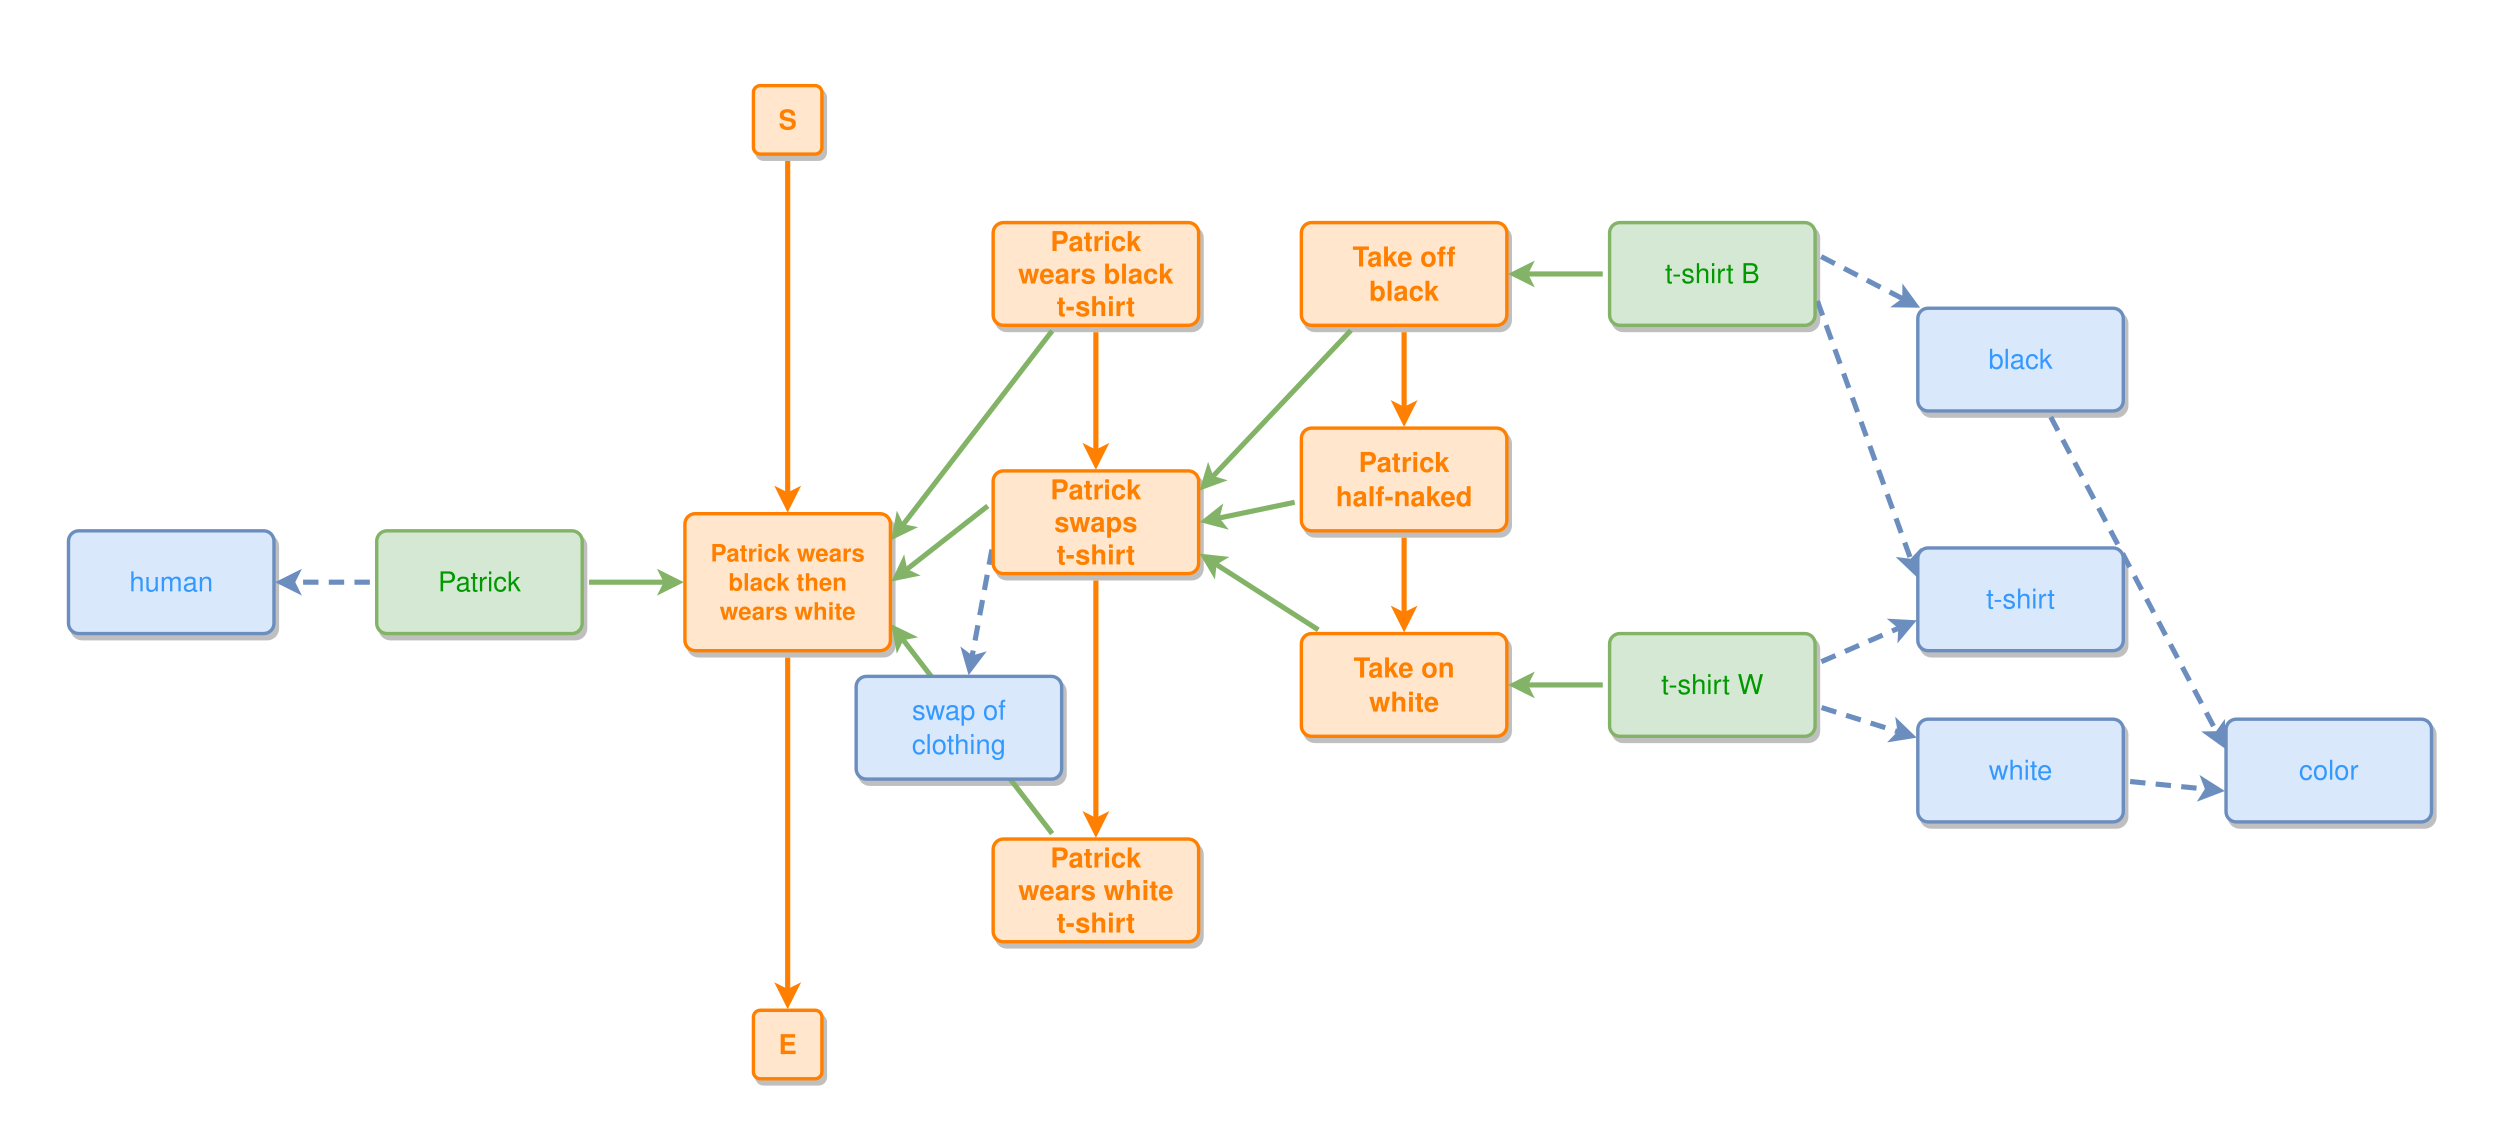
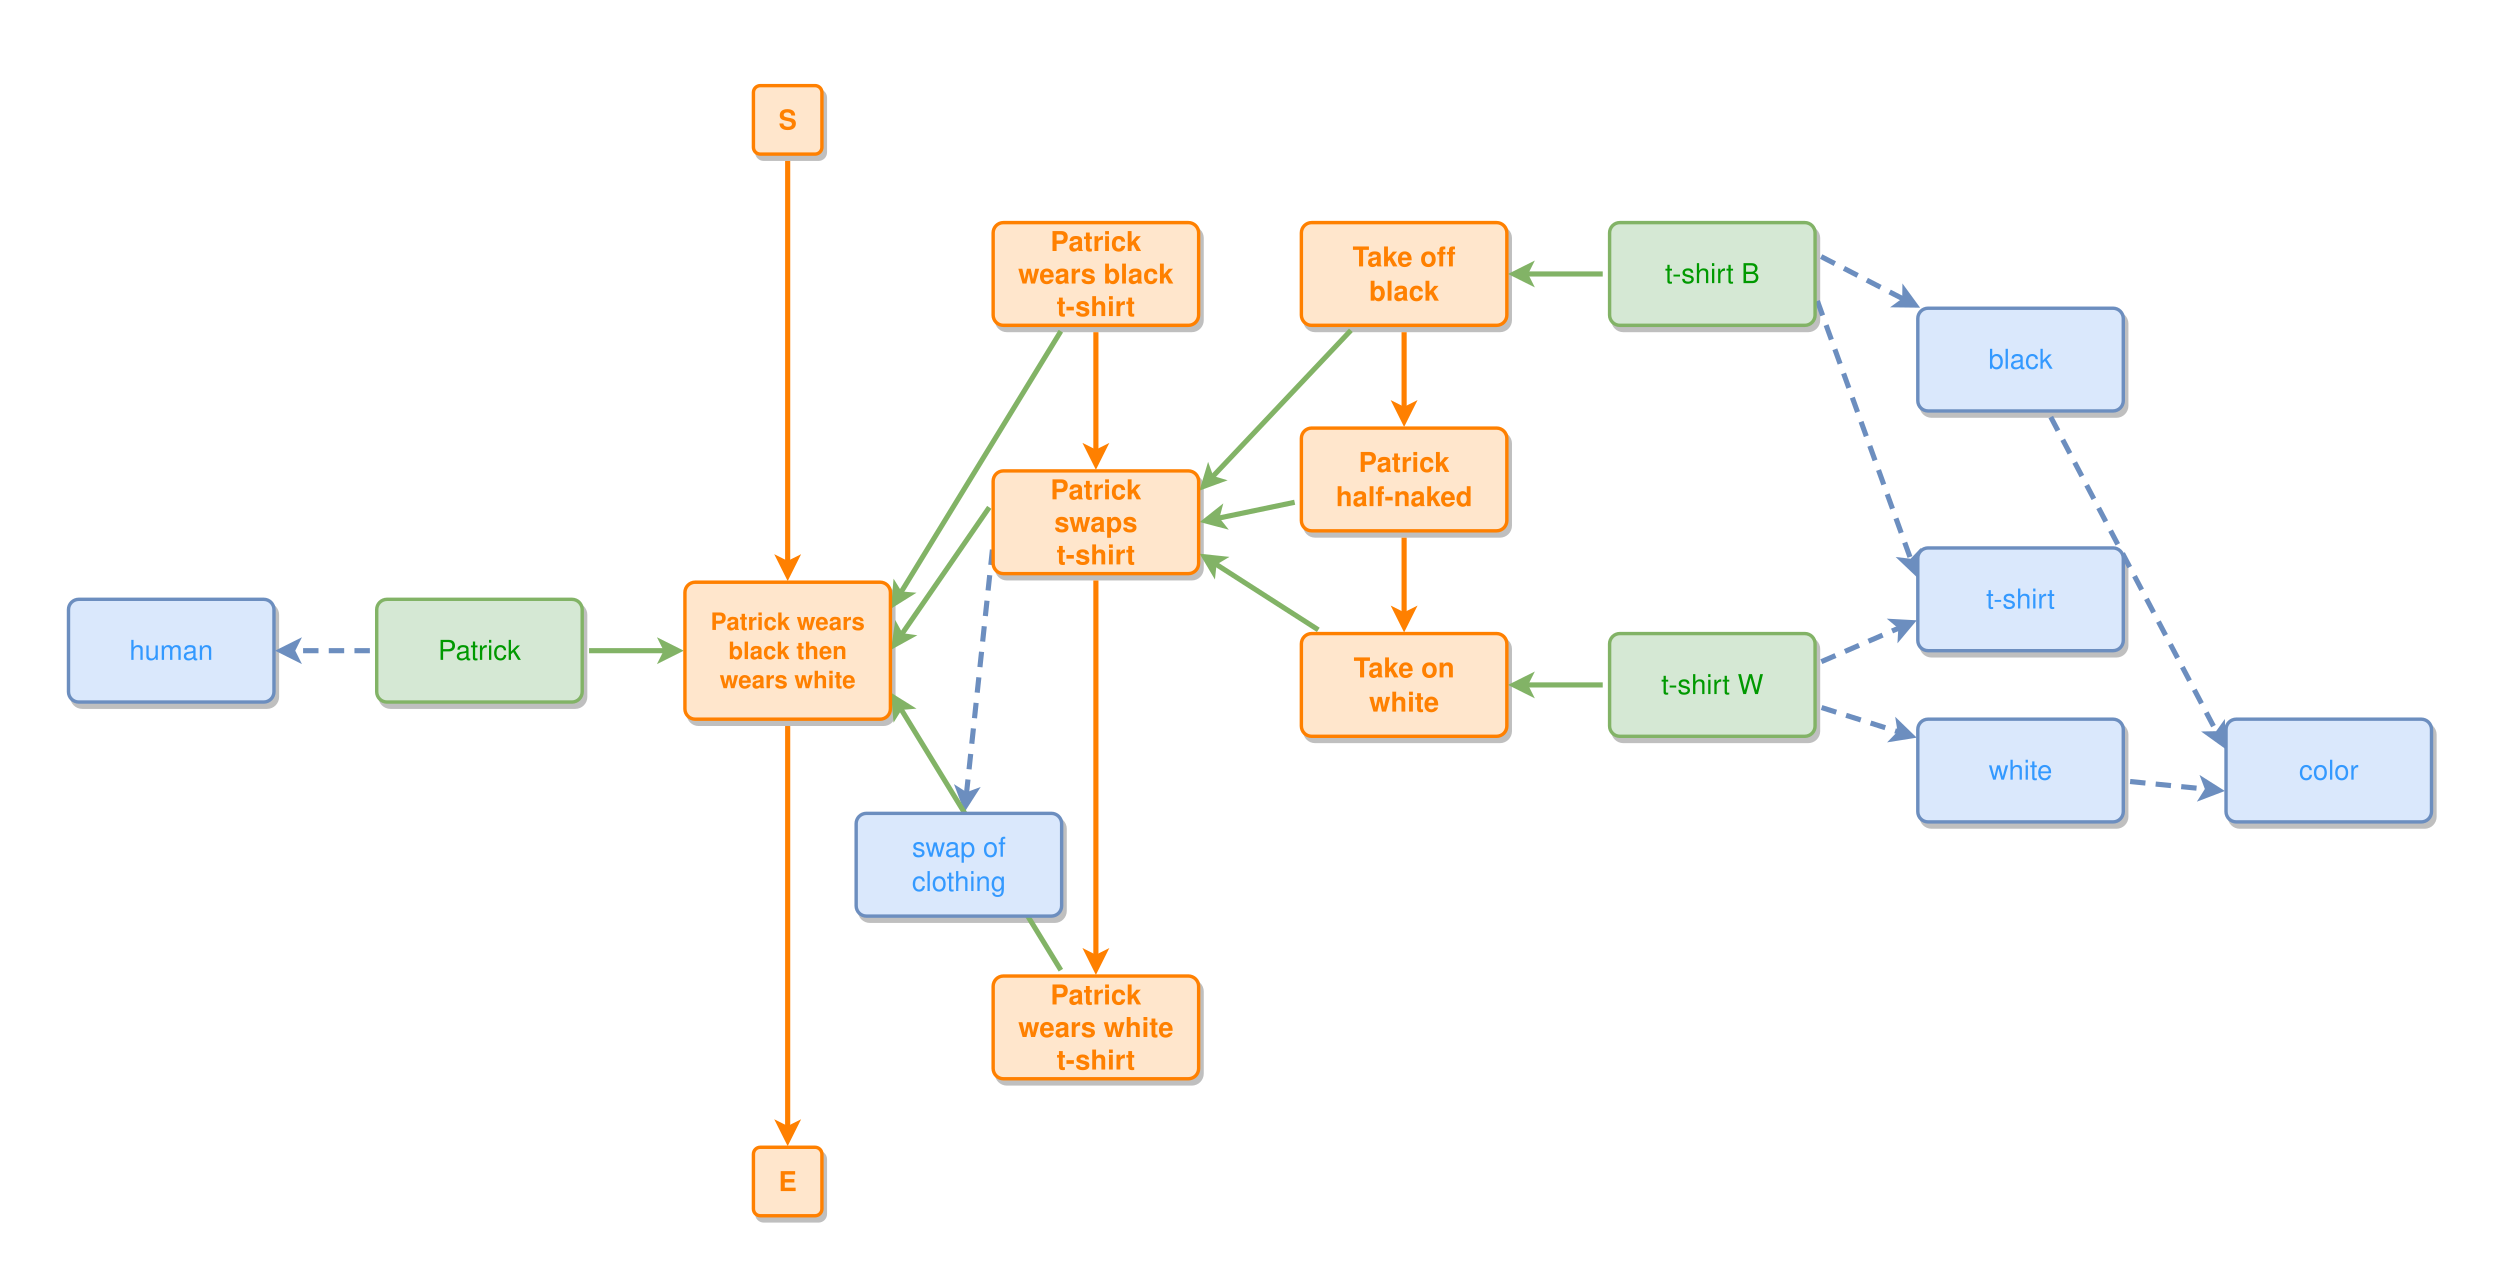
- <svg xmlns="http://www.w3.org/2000/svg" width="1460" height="670" viewBox="0 0 1460 670">
+ <svg xmlns="http://www.w3.org/2000/svg" width="1460" height="750" viewBox="0 0 1460 750">
  <defs>
  </defs>
  <g id="container-shells">
  </g>
  <g id="node-shadows">
-     <rect x="400" y="300" width="120" height="80" rx="6" ry="6" fill="#000000" stroke="#000000" stroke-width="2" opacity="0.25" transform="translate(2,3)" />
-     <rect x="40" y="310" width="120" height="60" rx="6" ry="6" fill="#000000" stroke="#000000" stroke-width="2" opacity="0.25" transform="translate(2,3)" />
+     <rect x="400" y="340" width="120" height="80" rx="6" ry="6" fill="#000000" stroke="#000000" stroke-width="2" opacity="0.25" transform="translate(2,3)" />
+     <rect x="40" y="350" width="120" height="60" rx="6" ry="6" fill="#000000" stroke="#000000" stroke-width="2" opacity="0.25" transform="translate(2,3)" />
    <rect x="940" y="130" width="120" height="60" rx="6" ry="6" fill="#000000" stroke="#000000" stroke-width="2" opacity="0.25" transform="translate(2,3)" />
    <rect x="940" y="370" width="120" height="60" rx="6" ry="6" fill="#000000" stroke="#000000" stroke-width="2" opacity="0.25" transform="translate(2,3)" />
    <rect x="1120" y="320" width="120" height="60" rx="6" ry="6" fill="#000000" stroke="#000000" stroke-width="2" opacity="0.25" transform="translate(2,3)" />
    <rect x="1120" y="180" width="120" height="60" rx="6" ry="6" fill="#000000" stroke="#000000" stroke-width="2" opacity="0.25" transform="translate(2,3)" />
    <rect x="1120" y="420" width="120" height="60" rx="6" ry="6" fill="#000000" stroke="#000000" stroke-width="2" opacity="0.25" transform="translate(2,3)" />
    <rect x="1300" y="420" width="120" height="60" rx="6" ry="6" fill="#000000" stroke="#000000" stroke-width="2" opacity="0.25" transform="translate(2,3)" />
    <rect x="440" y="50" width="40" height="40" rx="4" ry="4" fill="#000000" stroke="#000000" stroke-width="2" opacity="0.25" transform="translate(2,3)" />
-     <rect x="440" y="590" width="40" height="40" rx="4" ry="4" fill="#000000" stroke="#000000" stroke-width="2" opacity="0.25" transform="translate(2,3)" />
+     <rect x="440" y="670" width="40" height="40" rx="4" ry="4" fill="#000000" stroke="#000000" stroke-width="2" opacity="0.25" transform="translate(2,3)" />
    <rect x="580" y="130" width="120" height="60" rx="6" ry="6" fill="#000000" stroke="#000000" stroke-width="2" opacity="0.25" transform="translate(2,3)" />
    <rect x="580" y="275" width="120" height="60" rx="6" ry="6" fill="#000000" stroke="#000000" stroke-width="2" opacity="0.25" transform="translate(2,3)" />
-     <rect x="580" y="490" width="120" height="60" rx="6" ry="6" fill="#000000" stroke="#000000" stroke-width="2" opacity="0.25" transform="translate(2,3)" />
+     <rect x="580" y="570" width="120" height="60" rx="6" ry="6" fill="#000000" stroke="#000000" stroke-width="2" opacity="0.25" transform="translate(2,3)" />
    <rect x="760" y="130" width="120" height="60" rx="6" ry="6" fill="#000000" stroke="#000000" stroke-width="2" opacity="0.25" transform="translate(2,3)" />
    <rect x="760" y="250" width="120" height="60" rx="6" ry="6" fill="#000000" stroke="#000000" stroke-width="2" opacity="0.25" transform="translate(2,3)" />
    <rect x="760" y="370" width="120" height="60" rx="6" ry="6" fill="#000000" stroke="#000000" stroke-width="2" opacity="0.25" transform="translate(2,3)" />
-     <rect x="500" y="395" width="120" height="60" rx="6" ry="6" fill="#000000" stroke="#000000" stroke-width="2" opacity="0.25" transform="translate(2,3)" />
-     <rect x="220" y="310" width="120" height="60" rx="6" ry="6" fill="#000000" stroke="#000000" stroke-width="2" opacity="0.25" transform="translate(2,3)" />
+     <rect x="500" y="475" width="120" height="60" rx="6" ry="6" fill="#000000" stroke="#000000" stroke-width="2" opacity="0.25" transform="translate(2,3)" />
+     <rect x="220" y="350" width="120" height="60" rx="6" ry="6" fill="#000000" stroke="#000000" stroke-width="2" opacity="0.25" transform="translate(2,3)" />
  </g>
  <g id="edges">
-     <line x1="460.00" y1="384.00" x2="460.00" y2="579.25" stroke="#ff8000" stroke-width="3" />
-     <path d="M 460.00 586.00 L 455.50 577.00 L 460.00 579.25 L 464.50 577.00 Z" fill="#ff8000" stroke="#ff8000" stroke-width="3" stroke-miterlimit="10" />
+     <line x1="460.00" y1="424.00" x2="460.00" y2="659.25" stroke="#ff8000" stroke-width="3" />
+     <path d="M 460.00 666.00 L 455.50 657.00 L 460.00 659.25 L 464.50 657.00 Z" fill="#ff8000" stroke="#ff8000" stroke-width="3" stroke-miterlimit="10" />
    <line x1="1061.36" y1="175.76" x2="1116.35" y2="327.89" stroke="#6c8ebf" stroke-width="3" stroke-dasharray="9 6" />
    <path d="M 1118.64 334.24 L 1111.35 327.30 L 1116.35 327.89 L 1119.81 324.24 Z" fill="#6c8ebf" stroke="#6c8ebf" stroke-width="3" stroke-miterlimit="10" />
    <line x1="1063.55" y1="149.84" x2="1112.38" y2="175.07" stroke="#6c8ebf" stroke-width="3" stroke-dasharray="9 6" />
    <path d="M 1118.38 178.16 L 1108.32 178.03 L 1112.38 175.07 L 1112.45 170.03 Z" fill="#6c8ebf" stroke="#6c8ebf" stroke-width="3" stroke-miterlimit="10" />
    <line x1="936.00" y1="160.00" x2="890.75" y2="160.00" stroke="#82b366" stroke-width="3" />
    <path d="M 884.00 160.00 L 893.00 155.50 L 890.75 160.00 L 893.00 164.50 Z" fill="#82b366" stroke="#82b366" stroke-width="3" stroke-miterlimit="10" />
    <line x1="1063.67" y1="386.41" x2="1110.14" y2="366.27" stroke="#6c8ebf" stroke-width="3" stroke-dasharray="9 6" />
    <path d="M 1116.33 363.59 L 1109.86 371.30 L 1110.14 366.27 L 1106.28 363.04 Z" fill="#6c8ebf" stroke="#6c8ebf" stroke-width="3" stroke-miterlimit="10" />
    <line x1="1063.81" y1="413.21" x2="1109.75" y2="427.75" stroke="#6c8ebf" stroke-width="3" stroke-dasharray="9 6" />
    <path d="M 1116.19 429.79 L 1106.25 431.37 L 1109.75 427.75 L 1108.97 422.79 Z" fill="#6c8ebf" stroke="#6c8ebf" stroke-width="3" stroke-miterlimit="10" />
    <line x1="936.00" y1="400.00" x2="890.75" y2="400.00" stroke="#82b366" stroke-width="3" />
    <path d="M 884.00 400.00 L 893.00 395.50 L 890.75 400.00 L 893.00 404.50 Z" fill="#82b366" stroke="#82b366" stroke-width="3" stroke-miterlimit="10" />
    <line x1="1197.65" y1="243.54" x2="1294.99" y2="428.49" stroke="#6c8ebf" stroke-width="3" stroke-dasharray="9 6" />
    <path d="M 1298.14 434.46 L 1289.96 428.59 L 1294.99 428.49 L 1297.93 424.40 Z" fill="#6c8ebf" stroke="#6c8ebf" stroke-width="3" stroke-miterlimit="10" />
    <line x1="1243.98" y1="456.40" x2="1289.30" y2="460.93" stroke="#6c8ebf" stroke-width="3" stroke-dasharray="9 6" />
    <path d="M 1296.02 461.60 L 1286.62 465.18 L 1289.30 460.93 L 1287.51 456.23 Z" fill="#6c8ebf" stroke="#6c8ebf" stroke-width="3" stroke-miterlimit="10" />
-     <line x1="460.00" y1="94.00" x2="460.00" y2="289.25" stroke="#ff8000" stroke-width="3" />
-     <path d="M 460.00 296.00 L 455.50 287.00 L 460.00 289.25 L 464.50 287.00 Z" fill="#ff8000" stroke="#ff8000" stroke-width="3" stroke-miterlimit="10" />
-     <line x1="614.48" y1="193.17" x2="526.55" y2="307.48" stroke="#82b366" stroke-width="3" />
-     <path d="M 522.44 312.83 L 524.36 302.95 L 526.55 307.48 L 531.49 308.44 Z" fill="#82b366" stroke="#82b366" stroke-width="3" stroke-miterlimit="10" />
+     <line x1="460.00" y1="94.00" x2="460.00" y2="329.25" stroke="#ff8000" stroke-width="3" />
+     <path d="M 460.00 336.00 L 455.50 327.00 L 460.00 329.25 L 464.50 327.00 Z" fill="#ff8000" stroke="#ff8000" stroke-width="3" stroke-miterlimit="10" />
+     <line x1="619.54" y1="193.41" x2="525.61" y2="346.83" stroke="#82b366" stroke-width="3" />
+     <path d="M 522.09 352.59 L 522.95 342.56 L 525.61 346.83 L 530.63 347.26 Z" fill="#82b366" stroke="#82b366" stroke-width="3" stroke-miterlimit="10" />
    <line x1="640.00" y1="194.00" x2="640.00" y2="264.25" stroke="#ff8000" stroke-width="3" />
    <path d="M 640.00 271.00 L 635.50 262.00 L 640.00 264.25 L 644.50 262.00 Z" fill="#ff8000" stroke="#ff8000" stroke-width="3" stroke-miterlimit="10" />
-     <line x1="576.85" y1="295.47" x2="528.46" y2="333.37" stroke="#82b366" stroke-width="3" />
-     <path d="M 523.15 337.53 L 527.46 328.44 L 528.46 333.37 L 533.01 335.53 Z" fill="#82b366" stroke="#82b366" stroke-width="3" stroke-miterlimit="10" />
-     <line x1="640.00" y1="339.00" x2="640.00" y2="479.25" stroke="#ff8000" stroke-width="3" />
-     <path d="M 640.00 486.00 L 635.50 477.00 L 640.00 479.25 L 644.50 477.00 Z" fill="#ff8000" stroke="#ff8000" stroke-width="3" stroke-miterlimit="10" />
-     <line x1="579.27" y1="320.93" x2="567.51" y2="384.43" stroke="#6c8ebf" stroke-width="3" stroke-dasharray="9 6" />
-     <path d="M 566.28 391.07 L 563.50 381.40 L 567.51 384.43 L 572.35 383.04 Z" fill="#6c8ebf" stroke="#6c8ebf" stroke-width="3" stroke-miterlimit="10" />
-     <line x1="614.48" y1="486.83" x2="526.55" y2="372.52" stroke="#82b366" stroke-width="3" />
-     <path d="M 522.44 367.17 L 531.49 371.56 L 526.55 372.52 L 524.36 377.05 Z" fill="#82b366" stroke="#82b366" stroke-width="3" stroke-miterlimit="10" />
+     <line x1="577.73" y1="296.29" x2="526.10" y2="371.15" stroke="#82b366" stroke-width="3" />
+     <path d="M 522.27 376.71 L 523.68 366.74 L 526.10 371.15 L 531.08 371.85 Z" fill="#82b366" stroke="#82b366" stroke-width="3" stroke-miterlimit="10" />
+     <line x1="640.00" y1="339.00" x2="640.00" y2="559.25" stroke="#ff8000" stroke-width="3" />
+     <path d="M 640.00 566.00 L 635.50 557.00 L 640.00 559.25 L 644.50 557.00 Z" fill="#ff8000" stroke="#ff8000" stroke-width="3" stroke-miterlimit="10" />
+     <line x1="579.58" y1="320.98" x2="564.33" y2="464.31" stroke="#6c8ebf" stroke-width="3" stroke-dasharray="9 6" />
+     <path d="M 563.61 471.02 L 560.09 461.60 L 564.33 464.31 L 569.04 462.55 Z" fill="#6c8ebf" stroke="#6c8ebf" stroke-width="3" stroke-miterlimit="10" />
+     <line x1="619.54" y1="566.59" x2="525.61" y2="413.17" stroke="#82b366" stroke-width="3" />
+     <path d="M 522.09 407.41 L 530.63 412.74 L 525.61 413.17 L 522.95 417.44 Z" fill="#82b366" stroke="#82b366" stroke-width="3" stroke-miterlimit="10" />
    <line x1="788.91" y1="192.91" x2="707.38" y2="279.19" stroke="#82b366" stroke-width="3" />
    <path d="M 702.75 284.09 L 705.66 274.46 L 707.38 279.19 L 712.20 280.64 Z" fill="#82b366" stroke="#82b366" stroke-width="3" stroke-miterlimit="10" />
    <line x1="820.00" y1="194.00" x2="820.00" y2="239.25" stroke="#ff8000" stroke-width="3" />
    <path d="M 820.00 246.00 L 815.50 237.00 L 820.00 239.25 L 824.50 237.00 Z" fill="#ff8000" stroke="#ff8000" stroke-width="3" stroke-miterlimit="10" />
    <line x1="756.08" y1="293.32" x2="710.52" y2="302.81" stroke="#82b366" stroke-width="3" />
    <path d="M 703.92 304.18 L 711.81 297.94 L 710.52 302.81 L 713.64 306.75 Z" fill="#82b366" stroke="#82b366" stroke-width="3" stroke-miterlimit="10" />
    <line x1="820.00" y1="314.00" x2="820.00" y2="359.25" stroke="#ff8000" stroke-width="3" />
    <path d="M 820.00 366.00 L 815.50 357.00 L 820.00 359.25 L 824.50 357.00 Z" fill="#ff8000" stroke="#ff8000" stroke-width="3" stroke-miterlimit="10" />
    <line x1="769.88" y1="367.84" x2="709.05" y2="328.81" stroke="#82b366" stroke-width="3" />
    <path d="M 703.37 325.16 L 713.37 326.23 L 709.05 328.81 L 708.51 333.81 Z" fill="#82b366" stroke="#82b366" stroke-width="3" stroke-miterlimit="10" />
-     <line x1="344.00" y1="340.00" x2="389.25" y2="340.00" stroke="#82b366" stroke-width="3" />
-     <path d="M 396.00 340.00 L 387.00 344.50 L 389.25 340.00 L 387.00 335.50 Z" fill="#82b366" stroke="#82b366" stroke-width="3" stroke-miterlimit="10" />
-     <line x1="216.00" y1="340.00" x2="170.75" y2="340.00" stroke="#6c8ebf" stroke-width="3" stroke-dasharray="9 6" />
-     <path d="M 164.00 340.00 L 173.00 335.50 L 170.75 340.00 L 173.00 344.50 Z" fill="#6c8ebf" stroke="#6c8ebf" stroke-width="3" stroke-miterlimit="10" />
+     <line x1="344.00" y1="380.00" x2="389.25" y2="380.00" stroke="#82b366" stroke-width="3" />
+     <path d="M 396.00 380.00 L 387.00 384.50 L 389.25 380.00 L 387.00 375.50 Z" fill="#82b366" stroke="#82b366" stroke-width="3" stroke-miterlimit="10" />
+     <line x1="216.00" y1="380.00" x2="170.75" y2="380.00" stroke="#6c8ebf" stroke-width="3" stroke-dasharray="9 6" />
+     <path d="M 164.00 380.00 L 173.00 375.50 L 170.75 380.00 L 173.00 384.50 Z" fill="#6c8ebf" stroke="#6c8ebf" stroke-width="3" stroke-miterlimit="10" />
  </g>
  <g id="nodes">
-     <rect x="400" y="300" width="120" height="80" rx="6" ry="6" fill="#ffe6cc" stroke="#ff8000" stroke-width="2" />
-     <text x="460" y="323" text-anchor="middle" dominant-baseline="middle" font-family="Helvetica,Inter,Segoe UI,Arial" font-size="14" font-weight="bold" fill="#ff8000">Patrick wears</text>
-     <text x="460" y="340" text-anchor="middle" dominant-baseline="middle" font-family="Helvetica,Inter,Segoe UI,Arial" font-size="14" font-weight="bold" fill="#ff8000">black then</text>
-     <text x="460" y="357" text-anchor="middle" dominant-baseline="middle" font-family="Helvetica,Inter,Segoe UI,Arial" font-size="14" font-weight="bold" fill="#ff8000">wears white</text>
-     <rect x="40" y="310" width="120" height="60" rx="6" ry="6" fill="#dae8fc" stroke="#6c8ebf" stroke-width="2" />
-     <text x="100" y="340" text-anchor="middle" dominant-baseline="middle" font-family="Helvetica,Inter,Segoe UI,Arial" font-size="16" font-weight="normal" fill="#3399ff">human</text>
+     <rect x="400" y="340" width="120" height="80" rx="6" ry="6" fill="#ffe6cc" stroke="#ff8000" stroke-width="2" />
+     <text x="460" y="363" text-anchor="middle" dominant-baseline="middle" font-family="Helvetica,Inter,Segoe UI,Arial" font-size="14" font-weight="bold" fill="#ff8000">Patrick wears</text>
+     <text x="460" y="380" text-anchor="middle" dominant-baseline="middle" font-family="Helvetica,Inter,Segoe UI,Arial" font-size="14" font-weight="bold" fill="#ff8000">black then</text>
+     <text x="460" y="397" text-anchor="middle" dominant-baseline="middle" font-family="Helvetica,Inter,Segoe UI,Arial" font-size="14" font-weight="bold" fill="#ff8000">wears white</text>
+     <rect x="40" y="350" width="120" height="60" rx="6" ry="6" fill="#dae8fc" stroke="#6c8ebf" stroke-width="2" />
+     <text x="100" y="380" text-anchor="middle" dominant-baseline="middle" font-family="Helvetica,Inter,Segoe UI,Arial" font-size="16" font-weight="normal" fill="#3399ff">human</text>
    <rect x="940" y="130" width="120" height="60" rx="6" ry="6" fill="#d5e8d4" stroke="#82b366" stroke-width="2" />
    <text x="1000" y="160" text-anchor="middle" dominant-baseline="middle" font-family="Helvetica,Inter,Segoe UI,Arial" font-size="16" font-weight="normal" fill="#009900">t-shirt B</text>
    <rect x="940" y="370" width="120" height="60" rx="6" ry="6" fill="#d5e8d4" stroke="#82b366" stroke-width="2" />
    <text x="1000" y="400" text-anchor="middle" dominant-baseline="middle" font-family="Helvetica,Inter,Segoe UI,Arial" font-size="16" font-weight="normal" fill="#009900">t-shirt W</text>
    <rect x="1120" y="320" width="120" height="60" rx="6" ry="6" fill="#dae8fc" stroke="#6c8ebf" stroke-width="2" />
    <text x="1180" y="350" text-anchor="middle" dominant-baseline="middle" font-family="Helvetica,Inter,Segoe UI,Arial" font-size="16" font-weight="normal" fill="#3399ff">t-shirt</text>
    <rect x="1120" y="180" width="120" height="60" rx="6" ry="6" fill="#dae8fc" stroke="#6c8ebf" stroke-width="2" />
    <text x="1180" y="210" text-anchor="middle" dominant-baseline="middle" font-family="Helvetica,Inter,Segoe UI,Arial" font-size="16" font-weight="normal" fill="#3399ff">black</text>
    <rect x="1120" y="420" width="120" height="60" rx="6" ry="6" fill="#dae8fc" stroke="#6c8ebf" stroke-width="2" />
    <text x="1180" y="450" text-anchor="middle" dominant-baseline="middle" font-family="Helvetica,Inter,Segoe UI,Arial" font-size="16" font-weight="normal" fill="#3399ff">white</text>
    <rect x="1300" y="420" width="120" height="60" rx="6" ry="6" fill="#dae8fc" stroke="#6c8ebf" stroke-width="2" />
    <text x="1360" y="450" text-anchor="middle" dominant-baseline="middle" font-family="Helvetica,Inter,Segoe UI,Arial" font-size="16" font-weight="normal" fill="#3399ff">color</text>
    <rect x="440" y="50" width="40" height="40" rx="4" ry="4" fill="#ffe6cc" stroke="#ff8000" stroke-width="2" />
    <text x="460" y="70" text-anchor="middle" dominant-baseline="middle" font-family="Helvetica,Inter,Segoe UI,Arial" font-size="16" font-weight="bold" fill="#ff8000">S</text>
-     <rect x="440" y="590" width="40" height="40" rx="4" ry="4" fill="#ffe6cc" stroke="#ff8000" stroke-width="2" />
-     <text x="460" y="610" text-anchor="middle" dominant-baseline="middle" font-family="Helvetica,Inter,Segoe UI,Arial" font-size="16" font-weight="bold" fill="#ff8000">E</text>
+     <rect x="440" y="670" width="40" height="40" rx="4" ry="4" fill="#ffe6cc" stroke="#ff8000" stroke-width="2" />
+     <text x="460" y="690" text-anchor="middle" dominant-baseline="middle" font-family="Helvetica,Inter,Segoe UI,Arial" font-size="16" font-weight="bold" fill="#ff8000">E</text>
    <rect x="580" y="130" width="120" height="60" rx="6" ry="6" fill="#ffe6cc" stroke="#ff8000" stroke-width="2" />
    <text x="640" y="141" text-anchor="middle" dominant-baseline="middle" font-family="Helvetica,Inter,Segoe UI,Arial" font-size="16" font-weight="bold" fill="#ff8000">Patrick</text>
    <text x="640" y="160" text-anchor="middle" dominant-baseline="middle" font-family="Helvetica,Inter,Segoe UI,Arial" font-size="16" font-weight="bold" fill="#ff8000">wears black</text>
    <text x="640" y="179" text-anchor="middle" dominant-baseline="middle" font-family="Helvetica,Inter,Segoe UI,Arial" font-size="16" font-weight="bold" fill="#ff8000">t-shirt</text>
    <rect x="580" y="275" width="120" height="60" rx="6" ry="6" fill="#ffe6cc" stroke="#ff8000" stroke-width="2" />
    <text x="640" y="286" text-anchor="middle" dominant-baseline="middle" font-family="Helvetica,Inter,Segoe UI,Arial" font-size="16" font-weight="bold" fill="#ff8000">Patrick</text>
    <text x="640" y="305" text-anchor="middle" dominant-baseline="middle" font-family="Helvetica,Inter,Segoe UI,Arial" font-size="16" font-weight="bold" fill="#ff8000">swaps</text>
    <text x="640" y="324" text-anchor="middle" dominant-baseline="middle" font-family="Helvetica,Inter,Segoe UI,Arial" font-size="16" font-weight="bold" fill="#ff8000">t-shirt</text>
-     <rect x="580" y="490" width="120" height="60" rx="6" ry="6" fill="#ffe6cc" stroke="#ff8000" stroke-width="2" />
-     <text x="640" y="501" text-anchor="middle" dominant-baseline="middle" font-family="Helvetica,Inter,Segoe UI,Arial" font-size="16" font-weight="bold" fill="#ff8000">Patrick</text>
-     <text x="640" y="520" text-anchor="middle" dominant-baseline="middle" font-family="Helvetica,Inter,Segoe UI,Arial" font-size="16" font-weight="bold" fill="#ff8000">wears white</text>
-     <text x="640" y="539" text-anchor="middle" dominant-baseline="middle" font-family="Helvetica,Inter,Segoe UI,Arial" font-size="16" font-weight="bold" fill="#ff8000">t-shirt</text>
+     <rect x="580" y="570" width="120" height="60" rx="6" ry="6" fill="#ffe6cc" stroke="#ff8000" stroke-width="2" />
+     <text x="640" y="581" text-anchor="middle" dominant-baseline="middle" font-family="Helvetica,Inter,Segoe UI,Arial" font-size="16" font-weight="bold" fill="#ff8000">Patrick</text>
+     <text x="640" y="600" text-anchor="middle" dominant-baseline="middle" font-family="Helvetica,Inter,Segoe UI,Arial" font-size="16" font-weight="bold" fill="#ff8000">wears white</text>
+     <text x="640" y="619" text-anchor="middle" dominant-baseline="middle" font-family="Helvetica,Inter,Segoe UI,Arial" font-size="16" font-weight="bold" fill="#ff8000">t-shirt</text>
    <rect x="760" y="130" width="120" height="60" rx="6" ry="6" fill="#ffe6cc" stroke="#ff8000" stroke-width="2" />
    <text x="820" y="150" text-anchor="middle" dominant-baseline="middle" font-family="Helvetica,Inter,Segoe UI,Arial" font-size="16" font-weight="bold" fill="#ff8000">Take off</text>
    <text x="820" y="170" text-anchor="middle" dominant-baseline="middle" font-family="Helvetica,Inter,Segoe UI,Arial" font-size="16" font-weight="bold" fill="#ff8000">black</text>
    <rect x="760" y="250" width="120" height="60" rx="6" ry="6" fill="#ffe6cc" stroke="#ff8000" stroke-width="2" />
    <text x="820" y="270" text-anchor="middle" dominant-baseline="middle" font-family="Helvetica,Inter,Segoe UI,Arial" font-size="16" font-weight="bold" fill="#ff8000">Patrick</text>
    <text x="820" y="290" text-anchor="middle" dominant-baseline="middle" font-family="Helvetica,Inter,Segoe UI,Arial" font-size="16" font-weight="bold" fill="#ff8000">half-naked</text>
    <rect x="760" y="370" width="120" height="60" rx="6" ry="6" fill="#ffe6cc" stroke="#ff8000" stroke-width="2" />
    <text x="820" y="390" text-anchor="middle" dominant-baseline="middle" font-family="Helvetica,Inter,Segoe UI,Arial" font-size="16" font-weight="bold" fill="#ff8000">Take on</text>
    <text x="820" y="410" text-anchor="middle" dominant-baseline="middle" font-family="Helvetica,Inter,Segoe UI,Arial" font-size="16" font-weight="bold" fill="#ff8000">white</text>
-     <rect x="500" y="395" width="120" height="60" rx="6" ry="6" fill="#dae8fc" stroke="#6c8ebf" stroke-width="2" />
-     <text x="560" y="415" text-anchor="middle" dominant-baseline="middle" font-family="Helvetica,Inter,Segoe UI,Arial" font-size="16" font-weight="normal" fill="#3399ff">swap of</text>
-     <text x="560" y="435" text-anchor="middle" dominant-baseline="middle" font-family="Helvetica,Inter,Segoe UI,Arial" font-size="16" font-weight="normal" fill="#3399ff">clothing</text>
-     <rect x="220" y="310" width="120" height="60" rx="6" ry="6" fill="#d5e8d4" stroke="#82b366" stroke-width="2" />
-     <text x="280" y="340" text-anchor="middle" dominant-baseline="middle" font-family="Helvetica,Inter,Segoe UI,Arial" font-size="16" font-weight="normal" fill="#009900">Patrick</text>
+     <rect x="500" y="475" width="120" height="60" rx="6" ry="6" fill="#dae8fc" stroke="#6c8ebf" stroke-width="2" />
+     <text x="560" y="495" text-anchor="middle" dominant-baseline="middle" font-family="Helvetica,Inter,Segoe UI,Arial" font-size="16" font-weight="normal" fill="#3399ff">swap of</text>
+     <text x="560" y="515" text-anchor="middle" dominant-baseline="middle" font-family="Helvetica,Inter,Segoe UI,Arial" font-size="16" font-weight="normal" fill="#3399ff">clothing</text>
+     <rect x="220" y="350" width="120" height="60" rx="6" ry="6" fill="#d5e8d4" stroke="#82b366" stroke-width="2" />
+     <text x="280" y="380" text-anchor="middle" dominant-baseline="middle" font-family="Helvetica,Inter,Segoe UI,Arial" font-size="16" font-weight="normal" fill="#009900">Patrick</text>
  </g>
</svg>
